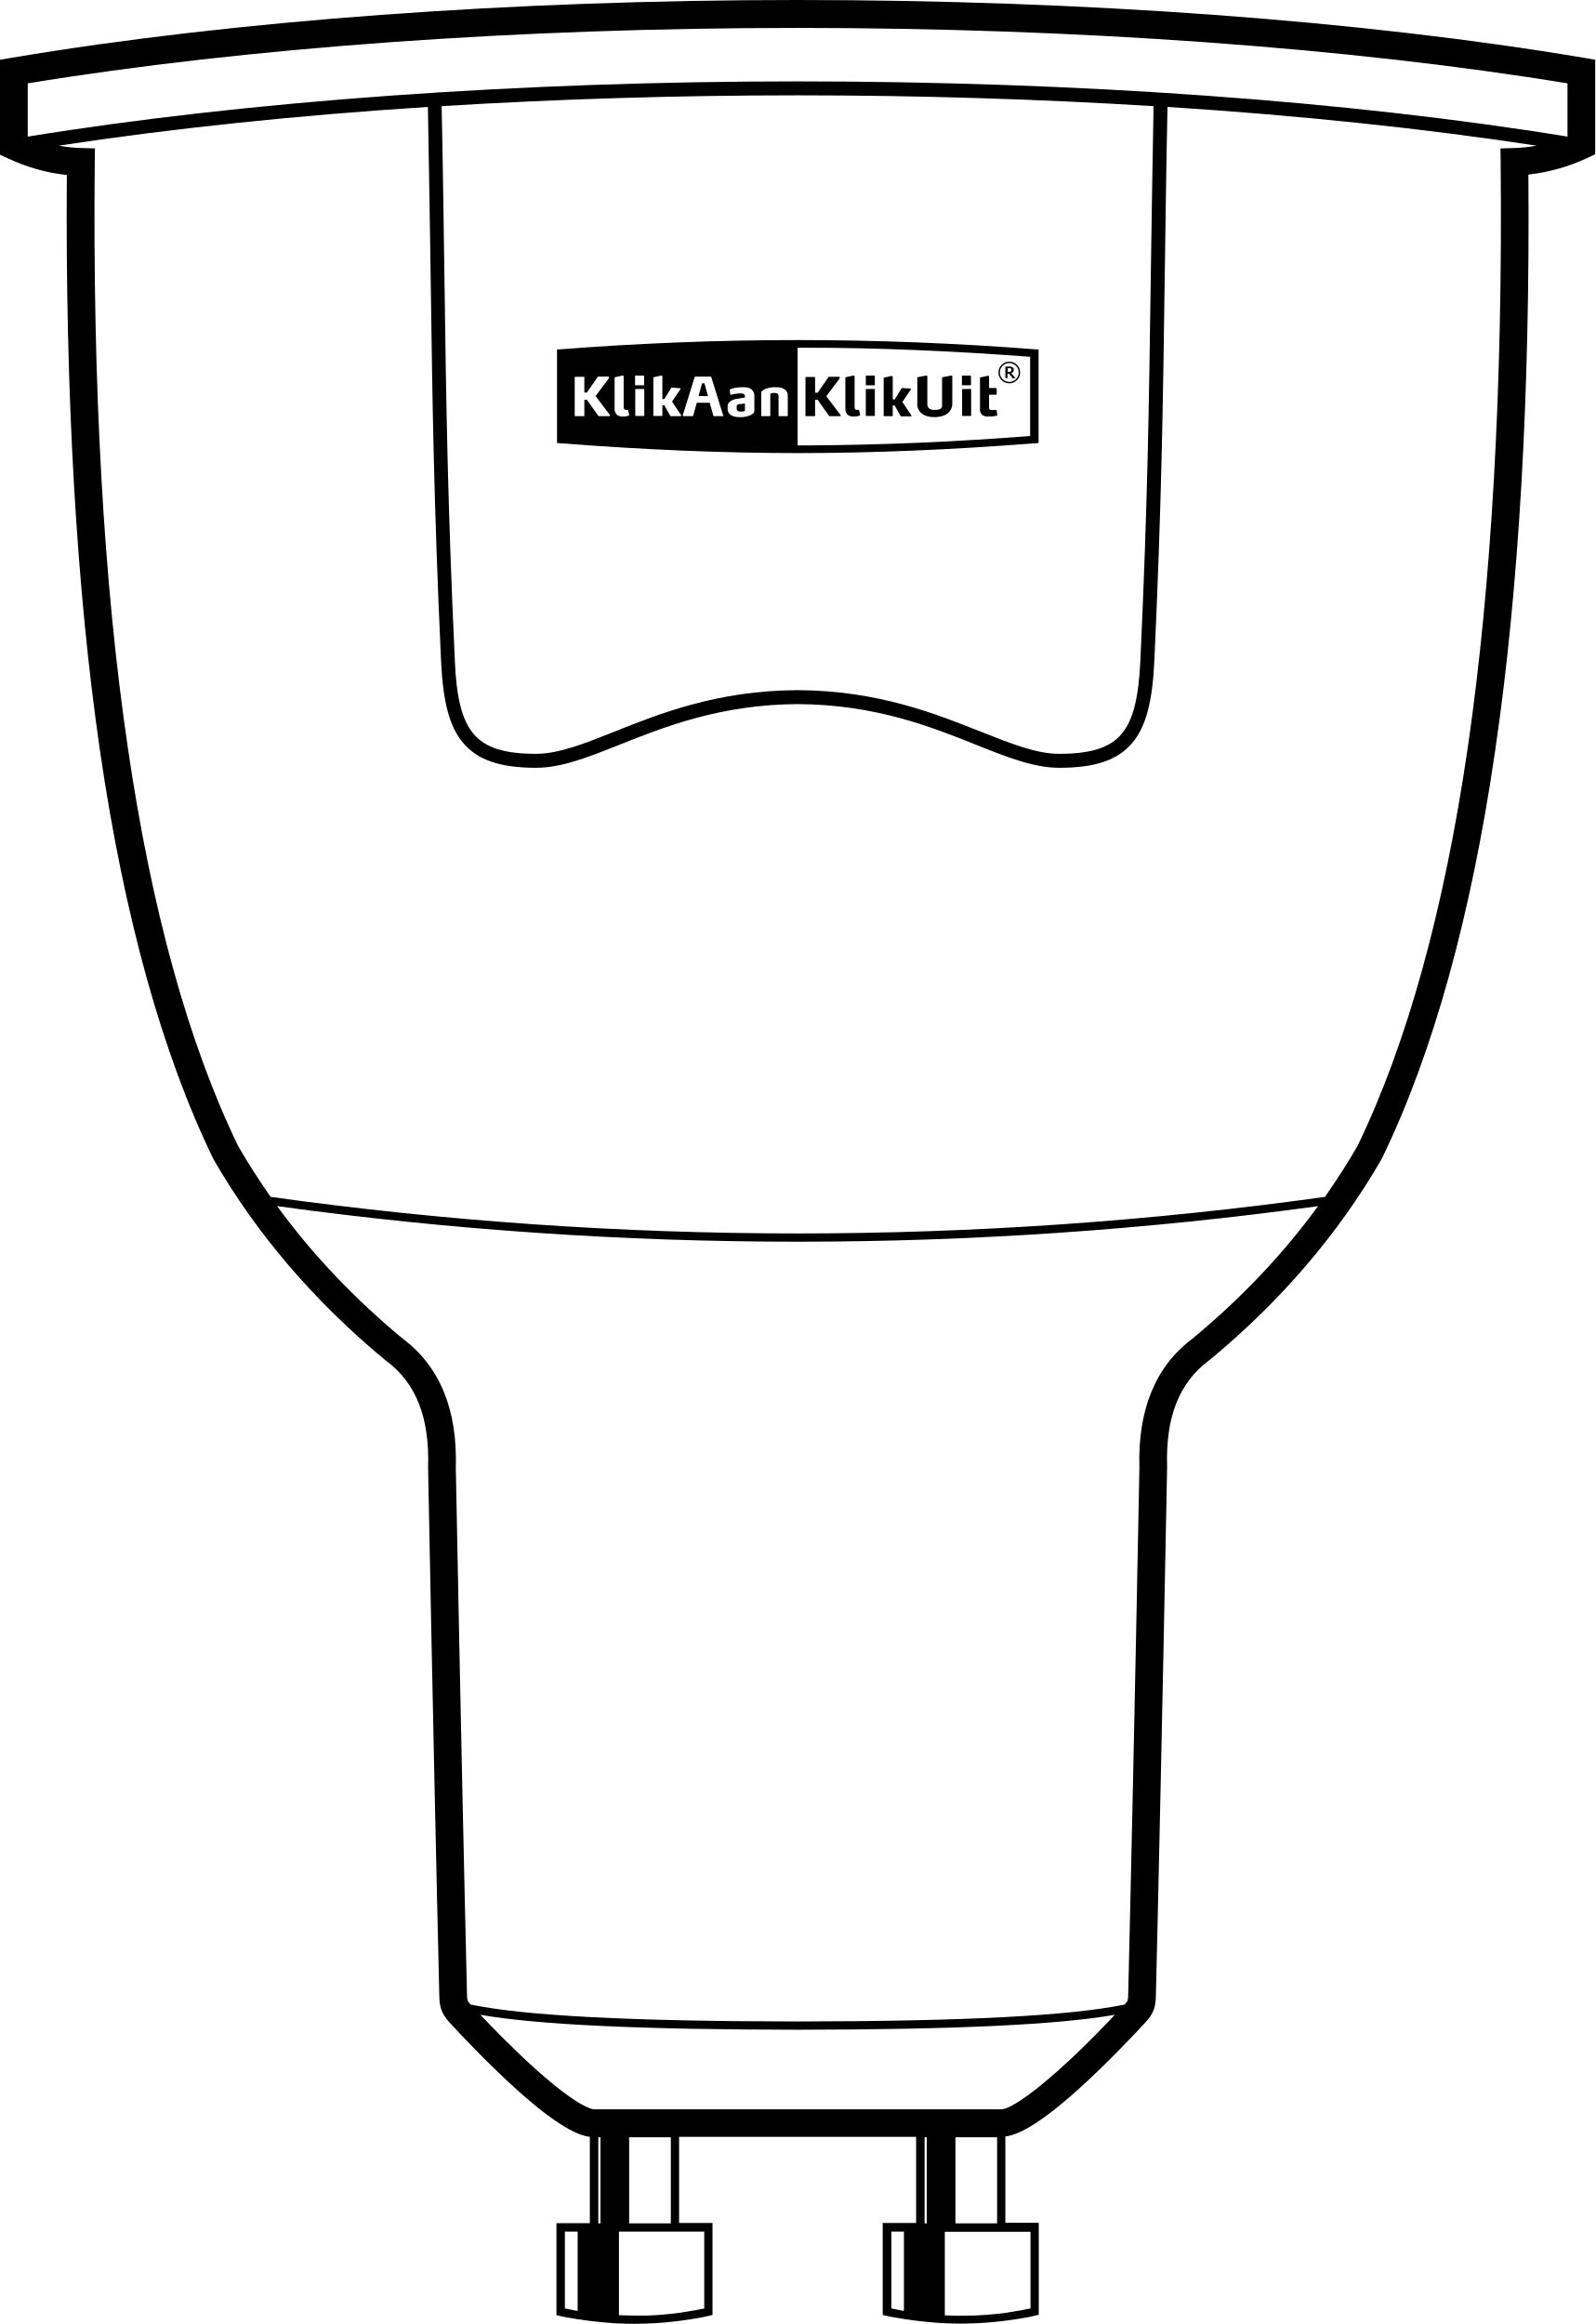
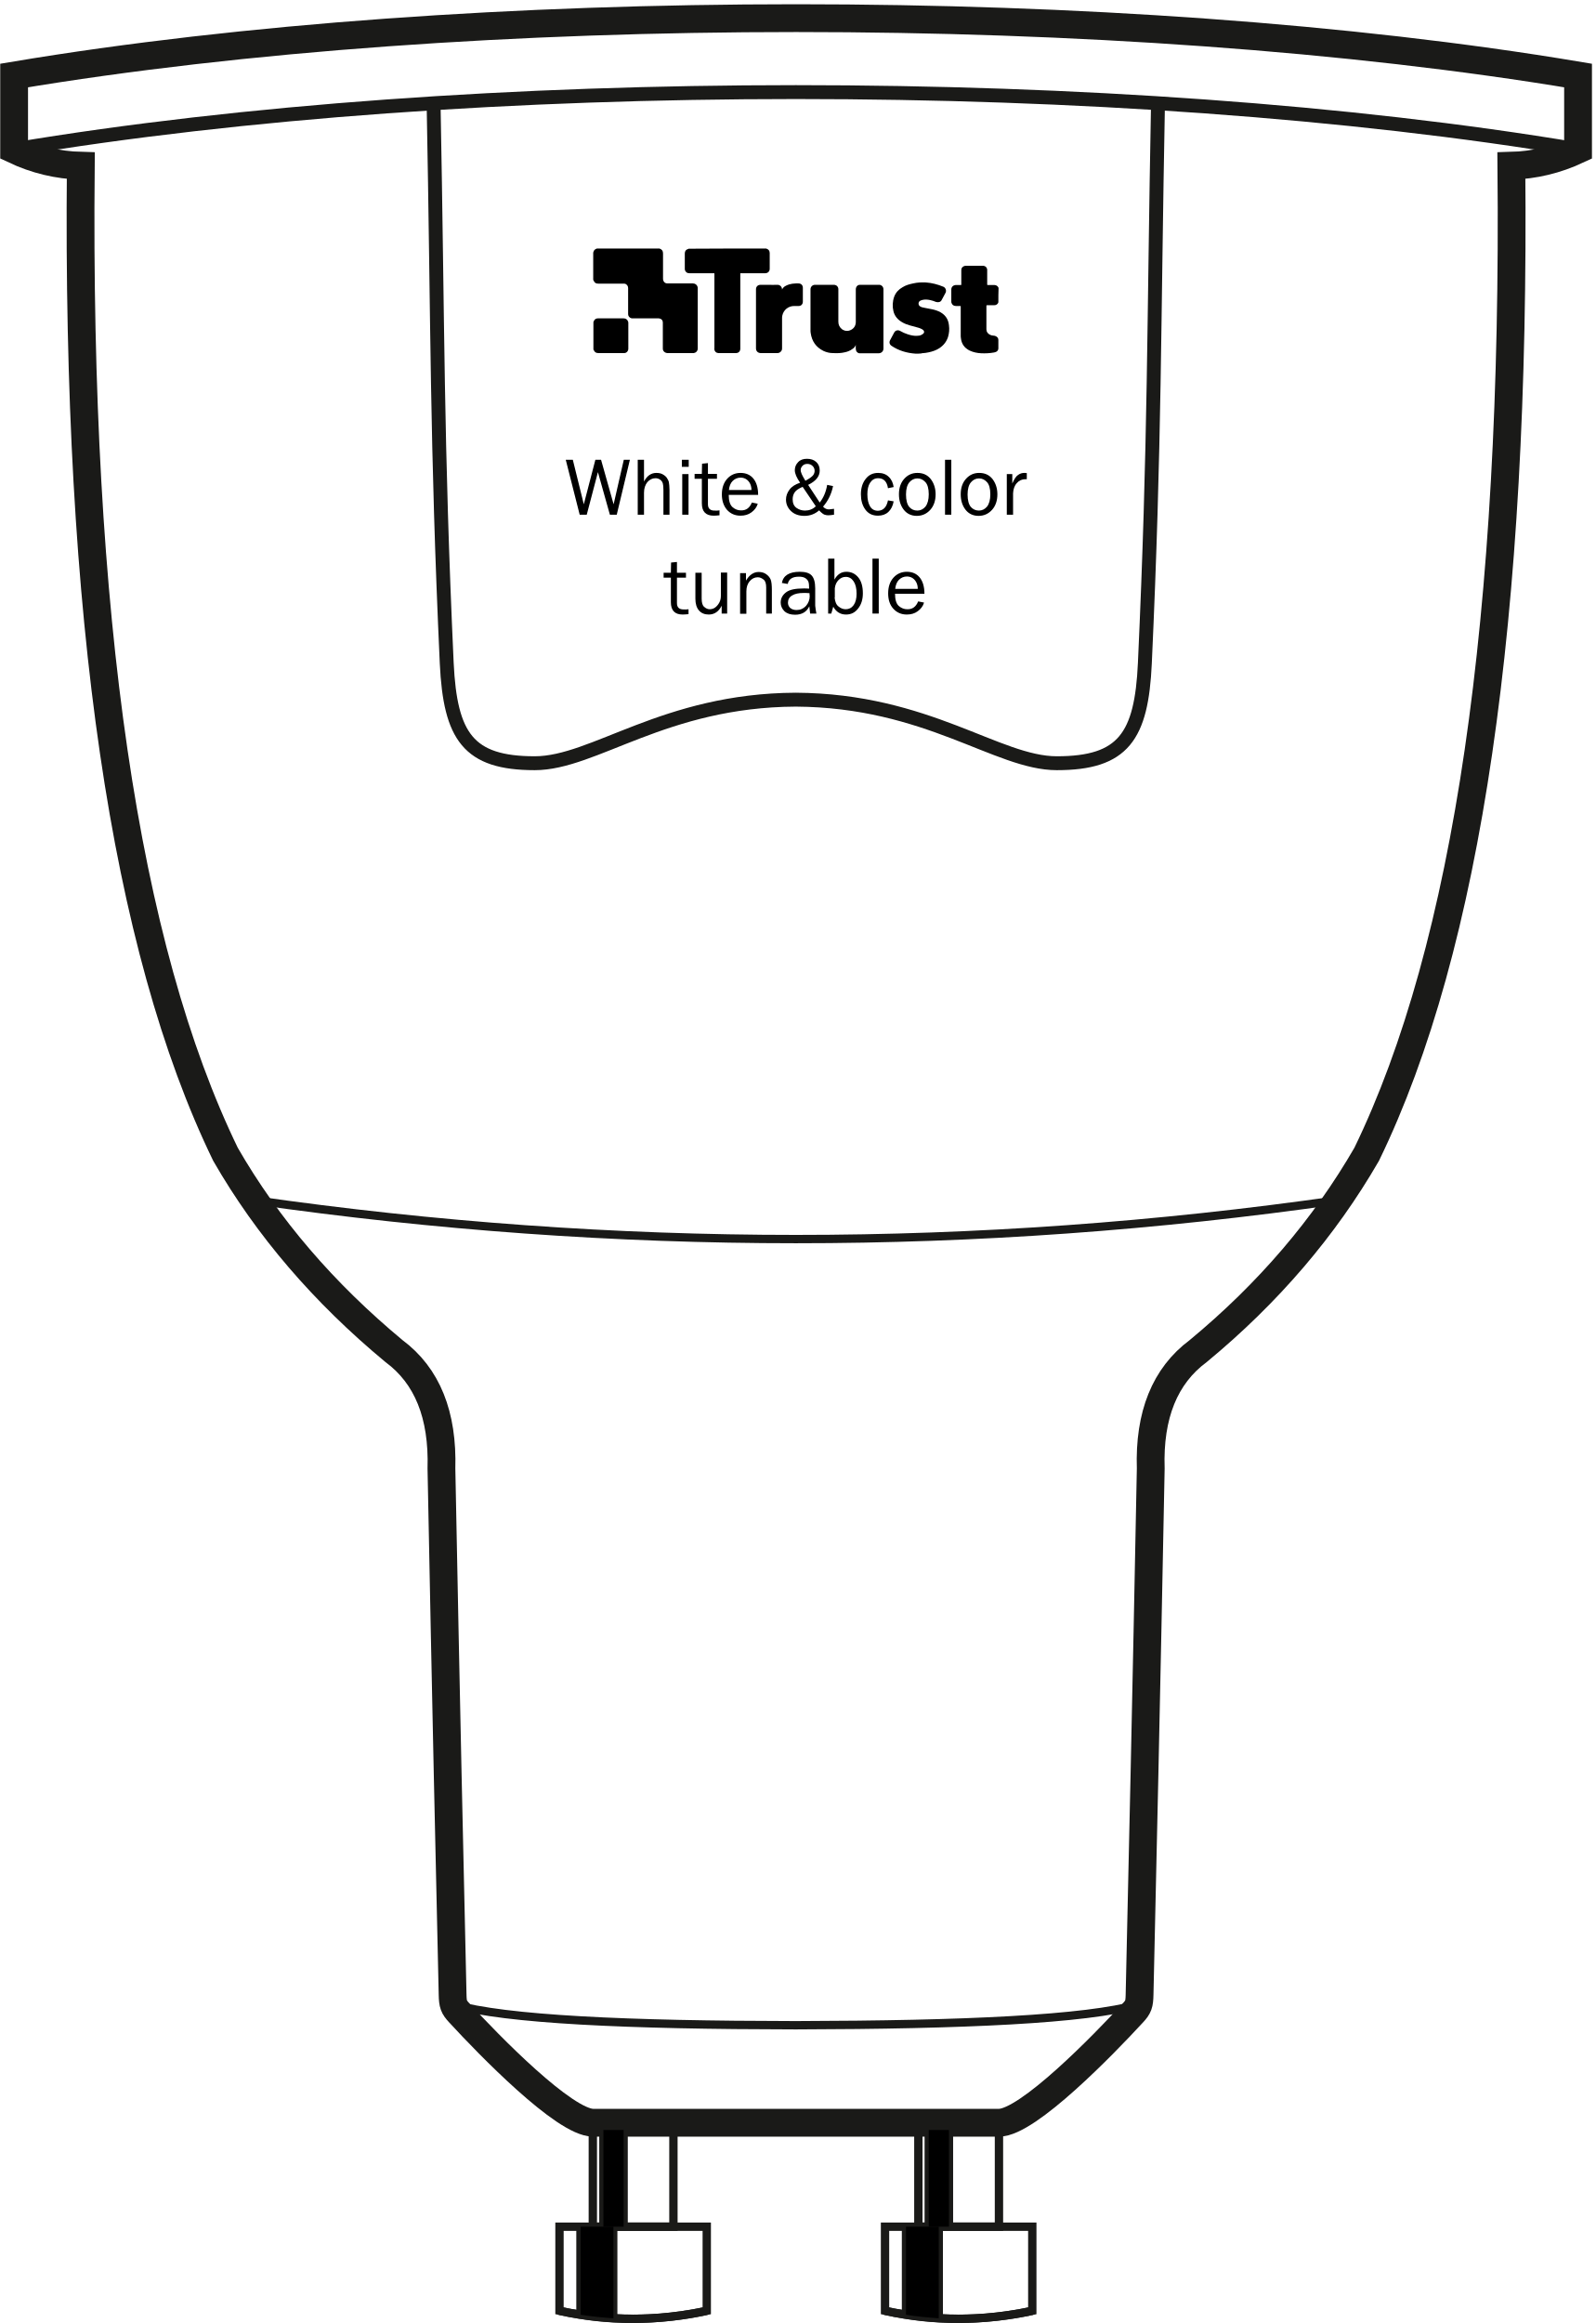
- <svg xmlns="http://www.w3.org/2000/svg" version="1.1" id="Layer_1" x="0px" y="0px" viewBox="0 0 811.7 1182.3" style="enable-background:new 0 0 811.7 1182.3;" xml:space="preserve">
+ <svg xmlns="http://www.w3.org/2000/svg" version="1.1" id="Layer_1" x="0px" y="0px" viewBox="0 0 813.7 1184.3" style="enable-background:new 0 0 813.7 1184.3;" xml:space="preserve">
+   <style type="text/css">
+ 	.st0{fill:none;stroke:#1A1A18;stroke-width:4.252;stroke-miterlimit:22.926;}
+ 	.st1{fill:none;stroke:#1A1A18;stroke-width:0.567;stroke-miterlimit:22.926;}
+ 	.st2{fill:none;stroke:#1A1A18;stroke-width:7.087;stroke-miterlimit:22.926;}
+ 	.st3{fill:none;stroke:#1A1A18;stroke-width:14.173;stroke-miterlimit:22.926;}
+ 	.st4{fill-rule:evenodd;clip-rule:evenodd;}
+ </style>
+   <path class="st0" d="M285.3,1135.2h75.1v42.9c-15.9,3.4-31.8,4.7-47.7,3.8v0c-5.6-0.3-11.1-0.9-16.7-1.8c-3.6-0.6-7.2-1.2-10.7-2v0  V1135.2z" />
+   <rect x="302.3" y="1085.9" class="st0" width="41.1" height="49.3" />
+   <path class="st1" d="M41.1,84.4c-2.2,230.2,22.4,398.2,73.8,504c21.4,37.2,50.1,70.6,85.9,100.3c17,12.6,25,32.6,24.2,59.9  c2.3,118.2,4.3,207.6,5.7,268.2c0.1,4.9,0.6,6.3,3.4,9.3c14.9,16.2,53.6,56,68.3,56" />
+   <path class="st2" d="M405.8,11.5C251.7,10.7,118.8,19.6,7.1,38.4 M7.1,38.4c0,25.2,0,37.8,0,37.8c11,5.2,22.4,7.9,34,8.2   M804.6,76.2c-232.7-39-564.8-39-797.5,0" />
+   <path class="st3" d="M343.4,1082.2h166c14.7,0,53.4-39.8,68.3-56c2.8-3,3.3-4.4,3.4-9.3c1.4-60.6,3.4-150,5.7-268.2  c-0.9-27.3,7.2-47.3,24.2-59.9c35.8-29.6,64.4-63.1,85.9-100.3c51.4-105.7,76-273.7,73.8-504c11.6-0.3,22.9-3,34-8.2  c0,0,0-12.6,0-37.8c-232.7-39-564.8-39-797.5,0c0,25.2,0,37.8,0,37.8c11,5.2,22.4,7.9,34,8.2c-2.2,230.3,22.4,398.2,73.8,504  c21.4,37.2,50.1,70.6,85.9,100.3c17,12.6,25,32.6,24.2,59.9c2.3,118.2,4.3,207.6,5.7,268.2c0.1,4.9,0.6,6.3,3.4,9.3  c14.9,16.2,53.6,56,68.3,56h166" />
+   <path class="st0" d="M580.5,1021.9c-26.8,7.6-88.6,10.4-174.7,10.6c-86-0.1-147.9-2.9-174.7-10.6" />
+   <path class="st0" d="M285.3,1178.1c25,5.4,50.1,5.4,75.1,0" />
+   <line class="st0" x1="307.7" y1="1085.9" x2="307.7" y2="1135.2" />
+   <line class="st0" x1="318" y1="1085.9" x2="318" y2="1135.2" />
+   <line class="st0" x1="296" y1="1135.2" x2="296" y2="1180.1" />
+   <line class="st0" x1="312.7" y1="1135.2" x2="312.7" y2="1181.9" />
+   <rect x="468.3" y="1085.9" class="st0" width="41.1" height="49.3" />
+   <path class="st2" d="M590.5,52.6c-2.2,114.1-1.5,171.9-6.7,285.5c-1.7,37.4-11,51-44.9,51c-30.3,0-65.9-32-133.1-32.4  c-67.1,0.3-102.8,32.4-133.1,32.4c-33.9,0-43.1-13.6-44.9-51c-5.2-113.6-4.5-171.4-6.7-285.5" />
+   <path class="st0" d="M129.7,611.9c184.1,26.4,368.2,26.4,552.3,0" />
+   <polygon class="st4" points="307.7,1085.9 307.7,1135.2 312.7,1135.2 318,1135.2 318,1085.9 " />
+   <path class="st4" d="M307.7,1135.2l-5.4,0l-6.2,0v44.9c5.6,0.9,11.1,1.4,16.7,1.8v-46.7L307.7,1135.2z" />
+   <path class="st0" d="M451.3,1135.2h75.1v42.9c-15.9,3.4-31.8,4.7-47.7,3.8v0c-5.6-0.3-11.1-0.9-16.7-1.8c-3.6-0.6-7.2-1.2-10.7-2v0  V1135.2z" />
+   <path class="st0" d="M451.3,1178.1c25,5.4,50.1,5.4,75.1,0" />
+   <line class="st0" x1="473.6" y1="1085.9" x2="473.6" y2="1135.2" />
+   <line class="st0" x1="483.9" y1="1085.9" x2="483.9" y2="1135.2" />
+   <line class="st0" x1="462" y1="1135.2" x2="462" y2="1180.1" />
+   <line class="st0" x1="478.7" y1="1135.2" x2="478.7" y2="1181.9" />
+   <polygon class="st4" points="473.6,1085.9 473.6,1135.2 478.7,1135.2 483.9,1135.2 483.9,1085.9 " />
+   <path class="st4" d="M473.6,1135.2l-5.4,0l-6.2,0v44.9c5.6,0.9,11.1,1.4,16.7,1.8v-46.7L473.6,1135.2z" />
  <g>
-     <path d="M805.8,29.4C692.9,10.4,550.8,0,405.8,0S118.8,10.4,5.9,29.4l-5.9,1v48.3l4.1,1.9C13.8,85.1,23.8,88,34,89   c-0.8,112.2,4.9,210.8,16.9,293.1c12.3,84.3,31.7,154.1,57.6,207.4l0.2,0.4c21.8,37.8,51.2,72.2,87.5,102.2l0.3,0.2   c15.2,11.3,22.1,28.9,21.3,54v0.2v0.2c2.4,124.4,4.4,214.5,5.7,268.2c0.1,6,0.9,9.2,5.2,14c5.4,5.9,19.7,21.1,34.7,34.6   c20.9,18.7,31,22.9,36.7,23.6v43.9h-17v46.8l1.7,0.4c1.7,0.4,3.4,0.7,5.1,1c0.6,0.1,1.3,0.2,1.9,0.3c1,0.2,2,0.4,3.1,0.5   c0.3,0,0.5,0.1,0.8,0.1c1,0.2,2,0.3,2.9,0.4c0.2,0,0.3,0.1,0.5,0.1c4.5,0.6,9,1,13.4,1.3c3.4,0.2,6.8,0.3,10.2,0.3   c11.1,0,22.3-1.1,33.4-3.1c1.6-0.3,3.2-0.6,4.7-1l1.7-0.4v-46.8h-17v-43.8h120.6v43.8h-17v46.8l1.7,0.4c1.7,0.4,3.4,0.7,5.1,1   c0.7,0.1,1.3,0.2,2,0.3c1,0.2,2,0.4,3,0.5c0.3,0,0.5,0.1,0.8,0.1c1,0.2,2,0.3,2.9,0.4c0.2,0,0.4,0.1,0.5,0.1   c4.5,0.6,8.9,1,13.4,1.3c3.4,0.2,6.8,0.3,10.2,0.3c11.1,0,22.3-1.1,33.4-3.1c1.6-0.3,3.2-0.6,4.7-1l1.7-0.4v-46.8h-17v-43.9   c5.7-0.7,15.8-4.9,36.7-23.6c15-13.5,29.3-28.7,34.7-34.6c4.3-4.7,5.1-8,5.2-14c1.3-53.7,3.3-143.8,5.7-268.2v-0.2v-0.2   c-0.8-25.1,6.1-42.7,21.3-54l0.3-0.2c36.3-30,65.7-64.4,87.5-102.2l0.2-0.4c25.9-53.3,45.3-123,57.6-207.4   c12.1-82.3,17.8-180.9,16.9-293.1c10.2-1.1,20.2-3.9,29.9-8.4l4.1-1.9V30.4L805.8,29.4z M293.9,1175.6c-0.1,0-0.1,0-0.2,0   c-0.9-0.1-1.8-0.3-2.7-0.5c-0.7-0.1-1.4-0.3-2.1-0.4c-0.5-0.1-1-0.2-1.5-0.3v-39.1h6.5V1175.6z M459.9,1175.6c-0.1,0-0.1,0-0.2,0   c-0.9-0.1-1.7-0.3-2.6-0.5c-0.7-0.1-1.4-0.3-2.1-0.4c-0.5-0.1-1-0.2-1.5-0.3v-39.1h6.4V1175.6z M305.5,1131.1h-1.1v-43.8h1.1   V1131.1z M345.6,1135.3h12.7v0v39.1c-0.4,0.1-0.7,0.2-1.1,0.2c-1.2,0.2-2.3,0.5-3.5,0.7c-0.6,0.1-1.3,0.2-1.9,0.3   c-1.2,0.2-2.4,0.4-3.6,0.6c-0.6,0.1-1.2,0.2-1.7,0.3c-1.6,0.2-3.3,0.4-4.9,0.6c-0.7,0.1-1.4,0.1-2.1,0.2c-1,0.1-2.1,0.2-3.1,0.3   c-0.9,0.1-1.9,0.1-2.8,0.2c-0.7,0-1.4,0.1-2.1,0.1c-1.1,0.1-2.2,0.1-3.2,0.1c-0.5,0-1,0-1.6,0c-1.2,0-2.5,0-3.7,0   c-0.1,0-0.2,0-0.3,0c-2.6,0-5.2-0.1-7.8-0.2v-42.5H345.6z M320.1,1131.1v-43.8h21.2v43.8H320.1z M471.5,1131.1h-1.1v-43.8h1.1   V1131.1z M524.3,1135.4v39c-0.4,0.1-0.7,0.1-1.1,0.2c-1.2,0.2-2.3,0.5-3.5,0.7c-0.6,0.1-1.3,0.2-1.9,0.3c-1.2,0.2-2.4,0.4-3.5,0.6   c-0.6,0.1-1.2,0.2-1.8,0.3c-1.6,0.2-3.1,0.4-4.7,0.6c-0.8,0.1-1.6,0.2-2.4,0.2c-1,0.1-2,0.2-3,0.3c-1,0.1-2,0.1-2.9,0.2   c-0.7,0-1.4,0.1-2.1,0.1c-1.1,0.1-2.2,0.1-3.3,0.1c-0.5,0-1,0-1.5,0c-1.3,0-2.5,0.1-3.8,0.1c-0.1,0-0.1,0-0.2,0   c-2.6,0-5.2-0.1-7.9-0.2v-42.5h30.7H524.3z M486.1,1131.1v-43.8h21.2v43.8H486.1z M509.4,1073.1h-166h-41.1   c-0.7,0-7.5-0.6-29.4-20.1c-11-9.9-21.7-20.8-28.5-28c29.3,5.1,81.5,7.5,161.4,7.6c80-0.1,132.1-2.5,161.4-7.6   C537.8,1056.3,515.7,1073.1,509.4,1073.1z M606.6,681.1c-18.7,14-27.8,36.1-26.9,65.6c-2.4,124.3-4.4,214.3-5.7,268   c-0.1,3.1-0.1,3.1-1.5,4.7c-0.1,0.1-0.2,0.3-0.4,0.4c-27.6,5.7-81,8.5-166.3,8.6c-85.3-0.1-138.7-2.9-166.3-8.6   c-0.1-0.1-0.3-0.3-0.4-0.4c-1.4-1.6-1.4-1.6-1.5-4.7c-1.3-53.7-3.3-143.7-5.7-268c0.9-29.5-8.1-51.5-26.9-65.6   c-24.8-20.5-46.2-43.1-64-67.5c87.9,12.1,176.3,18.1,264.8,18.1c88.4,0,176.9-6,264.8-18.1C652.8,638,631.4,660.6,606.6,681.1z    M770.4,75.3l-7,0.2l0.1,7c1.1,114.2-4.6,214.3-16.7,297.6c-12.1,82.8-31,151.1-56.2,203c-5.1,8.8-10.6,17.4-16.5,25.8   c-178,24.8-358.4,24.8-536.4,0c-5.9-8.4-11.4-17-16.5-25.8C96,531.2,77.1,462.9,65,380.1C52.7,296.8,47.1,196.7,48.2,82.5l0.1-7   l-7-0.2c-3.8-0.1-7.6-0.5-11.4-1.2c57-8.7,120.7-15.4,187.8-19.7c0.6,32.1,1,59.3,1.4,85.6c0.9,64.9,1.6,116.2,5.3,196.3   c1,21,4.3,33.4,11.2,41.6c7.4,8.8,18.9,12.7,37.2,12.7c12.9,0,26.5-5.4,42.3-11.7c22.9-9.1,51.4-20.5,90.7-20.7   c39.4,0.2,67.9,11.5,90.8,20.7c15.8,6.3,29.4,11.7,42.3,11.7c18.4,0,29.8-3.9,37.2-12.7c6.9-8.2,10.2-20.7,11.2-41.6   c3.7-80.1,4.4-131.4,5.3-196.3c0.4-26.3,0.7-53.5,1.4-85.6c67.2,4.3,130.8,11,187.8,19.7C778,74.8,774.2,75.2,770.4,75.3z    M224.7,54c58.5-3.6,119.5-5.5,181.1-5.5s122.7,1.9,181.1,5.5c-0.6,32.2-1,59.5-1.4,85.9c-0.9,64.8-1.6,116.1-5.3,196   c-0.9,19.3-3.7,30.5-9.5,37.4c-5.9,7.1-15.7,10.2-31.8,10.2c-11.6,0-24.6-5.2-39.7-11.2c-23.5-9.3-52.6-21-93.4-21.2   c-40.7,0.2-69.9,11.8-93.4,21.2c-15.1,6-28.1,11.2-39.7,11.2c-16.1,0-25.9-3.1-31.8-10.2c-5.8-6.9-8.7-18.1-9.5-37.4   c-3.7-80-4.4-131.2-5.3-196C225.7,113.5,225.4,86.2,224.7,54z M797.5,69.5C686.1,51.3,547.4,41.4,405.8,41.4   c-141.5,0-280.2,10-391.7,28.1V42.4c111.2-18.2,250-28.2,391.7-28.2s280.5,10,391.7,28.2V69.5z" />
-     <polygon points="358.4,195 357.2,195 355.4,201.5 360.2,201.5  " />
-     <path d="M376.8,209.4c0,0,1.5,0.1,2.2-0.4v-3.7l-2.6,0.3c0-0.2-1.6,0.1-1.6,1v1.5C374.8,208.1,374.8,209.4,376.8,209.4z" />
-     <path d="M405.9,230.5c37.9,0,78.5-1.7,120.7-5l1.8-0.1v-47.6l-1.8-0.1c-40-3.1-80.6-4.7-120.7-4.7c-40.2,0-80.8,1.6-120.7,4.7   l-1.8,0.1v47.6l1.8,0.1C327.4,228.8,368,230.5,405.9,230.5z M405.8,176.9h4.7c34.8,0,72,1.5,113.6,4.6v40.3   c-36.6,2.9-74.8,4.6-113.6,4.8h-4.7V176.9z M387.3,209.6v-9.7c0-0.6,0.2-0.8,0.2-0.8c2.1-2.1,6.2-2.1,6.2-2.1h1.1   c6.3,0,6,4.1,6,4.1v8.7v1.6c0,0.2-0.1,0.3-0.3,0.3h-4.2c-0.1,0-0.2-0.1-0.2-0.2v-10.3c0,0,0-1.3-2-1.3c0,0-1.5-0.1-2.2,0.4v10.5   v0.7c0,0.1-0.1,0.2-0.2,0.2h-4.2c-0.1,0-0.2-0.1-0.2-0.2V209.6z M370.2,208.1v-1.5c0-2.8,4-3.6,4-3.6l4.8-0.8v-0.7   c0-1.2-1.4-1.3-1.4-1.3c-2.6-0.3-5.5,0.6-5.5,0.6c-0.7,0.1-0.6-0.4-0.6-0.4l-0.2-1.9c-0.1-0.4,0.3-0.5,0.3-0.5c2.8-1.2,7.1-1,7.1-1   c5.2,0,5.1,4.2,5.1,4.2v8.1h-0.1c0,0.6-0.2,0.8-0.2,0.8c-2.1,2.1-6.2,2.1-6.2,2.1h-1.1C369.9,212.2,370.2,208.1,370.2,208.1z    M347.4,211.2l6-19.3c0.3-0.3,0.3-0.3,0.5-0.3h7.5c0.3,0,0.3,0,0.5,0.3l6,19.3c0.4,0.5-0.1,0.5-0.1,0.5h-4.7c0,0-0.2,0-0.2-0.3   l-1.8-6.5h-6.6l-1.8,6.5c0,0.2-0.3,0.3-0.3,0.3h-4.7C347.7,211.7,347.2,211.7,347.4,211.2z M332.4,207.7v-15.6   c0-0.1,0.1-0.2,0.2-0.2l3.6-0.8h0.3c0.5,0,0.5,0.3,0.5,0.5v11v0.4h1l3.4-5.5c0,0,0.1-0.3,0.3-0.3l4.4,0.3c0.2,0,0.2,0.3,0.2,0.3   l-4.4,6.5l4.7,7c-0.1,0.4-0.3,0.4-0.3,0.4h-5.2l-3.1-5.5h-1v5.2c0,0.1-0.1,0.2-0.2,0.2h-4.2c0,0-0.2-0.1-0.2-0.2V207.7z    M327.8,198.1v13.3c0,0.1-0.1,0.2-0.2,0.2h-4.2c-0.1,0-0.2-0.1-0.2-0.2v-13.3c0-0.1,0.1-0.2,0.2-0.2h4.2   C327.7,197.9,327.8,198,327.8,198.1z M323.1,191.3c0-0.1,0.1-0.2,0.2-0.2h4.2c0.1,0,0.2,0.1,0.2,0.2v4.5c0,0.1-0.1,0.2-0.2,0.2   h-4.2c-0.1,0-0.2-0.1-0.2-0.2V191.3z M312.7,208.1v-16c0-0.1,0.1-0.2,0.2-0.2l3.6-0.8h0.3c0.5,0,0.5,0.3,0.5,0.5v15.6   c0,0,0.1,1.3,1,1.3h0.8c0.3,0,0.5,0,0.5,0.3l0.5,2.3c0.1,0.1,0.1,0.3-0.1,0.3c-1.4,0.6-3.3,0.5-3.3,0.5   C312.5,211.9,312.7,208.1,312.7,208.1z M292.4,191.9c0-0.1,0.1-0.2,0.2-0.2h4.5c0.1,0,0.2,0.1,0.2,0.2v7.8h1.3l5.6-8.1h5.6v0.8   l-6.8,9.1l7.3,9.6v0.6h0h-5.8l-5.9-8.3h-1.3v8.1c0,0.1-0.1,0.2-0.2,0.2h-4.5c-0.1,0-0.2-0.1-0.2-0.2V191.9z" />
-     <path d="M454,211.7c0.1,0,0.2-0.1,0.2-0.2v-5.2h1l3.1,5.5h5.2c0,0,0.3,0,0.3-0.3l-4.7-7l4.4-6.5c0,0,0.1-0.2-0.2-0.3l-4.4-0.3   c-0.3,0-0.3,0.3-0.3,0.3l-3.4,5.5h-1v-11.4c0-0.2,0-0.5-0.5-0.5h-0.3l-3.6,0.8c-0.1,0-0.2,0.1-0.2,0.2v15.6v3.7l0.2,0.1H454z" />
-     <path d="M414.7,211.5v-8.1h1.3l5.9,8.3h5.8v-0.5l-7.3-9.6l6.8-9.1v-0.8h-5.6l-5.6,8.1h-1.3V192c0-0.1-0.1-0.2-0.2-0.2H410   c-0.1,0-0.2,0.1-0.2,0.2v19.6c0,0,0.1,0.1,0.2,0.1h4.5C414.6,211.7,414.7,211.6,414.7,211.5z" />
-     <path d="M440.7,196h4.2c0.1,0,0.2-0.1,0.2-0.2v-4.5c0-0.1-0.1-0.2-0.2-0.2h-4.2c-0.1,0-0.2,0.1-0.2,0.2v4.5   C440.5,195.9,440.6,196,440.7,196z" />
-     <path d="M440.7,211.6h4.2c0.1,0,0.2-0.1,0.2-0.2v-13.3c0.1-0.1,0-0.2-0.2-0.2h-4.2c-0.1,0-0.2,0.1-0.2,0.2v13.3   C440.5,211.5,440.6,211.6,440.7,211.6z" />
-     <path d="M434.1,211.9c0,0,1.9,0.1,3.3-0.5c0.2,0,0.2-0.3,0.2-0.3l-0.5-2.3c0-0.3-0.2-0.3-0.5-0.3h-0.8c-1,0-1-1.3-1-1.3v-15.6   c0-0.3,0-0.5-0.5-0.5H434l-3.7,0.8c-0.1,0-0.2,0.1-0.2,0.2v16C430.1,208.1,429.9,211.9,434.1,211.9z" />
-     <path d="M513.5,195c1.5,0,2.8-0.5,3.9-1.6c1.1-1.1,1.6-2.4,1.6-3.9s-0.5-2.8-1.6-3.9c-1.1-1.1-2.4-1.6-3.9-1.6s-2.8,0.5-3.9,1.6   c-1.1,1.1-1.6,2.4-1.6,3.9s0.5,2.8,1.6,3.9C510.7,194.5,512,195,513.5,195z M510.1,186.1c0.9-0.9,2.1-1.4,3.4-1.4s2.4,0.5,3.4,1.4   c0.9,0.9,1.4,2.1,1.4,3.4s-0.5,2.5-1.4,3.4c-0.9,0.9-2.1,1.4-3.4,1.4c-1.3,0-2.4-0.5-3.4-1.4c-0.9-0.9-1.4-2.1-1.4-3.4   S509.2,187.1,510.1,186.1z" />
-     <path d="M512.6,190.1h0.8l1.8,2.3h1.5l-2.2-2.5c0.4-0.2,0.7-0.4,0.9-0.7s0.4-0.6,0.4-1.1c0-0.3-0.1-0.6-0.2-0.8   c-0.1-0.2-0.3-0.4-0.6-0.5c-0.2-0.1-0.5-0.2-0.7-0.3c-0.2,0-0.6,0-1,0h-1.8v5.9h1.1V190.1z M513.3,187.3c0.2,0,0.4,0,0.5,0   s0.2,0.1,0.4,0.1c0.1,0.1,0.2,0.2,0.3,0.3c0.1,0.1,0.1,0.2,0.1,0.4c0,0.2,0,0.4-0.1,0.5c0,0.1-0.1,0.2-0.2,0.3   c-0.1,0.1-0.2,0.2-0.4,0.2s-0.4,0.1-0.6,0.1h-0.6v-1.9H513.3z" />
-     <path d="M489.6,196h4.2c0.1,0,0.2-0.1,0.2-0.2v-4.5c0-0.1-0.1-0.2-0.2-0.2h-4.2c-0.1,0-0.2,0.1-0.2,0.2v4.5   C489.4,195.9,489.5,196,489.6,196z" />
-     <path d="M489.7,197.9c-0.1,0-0.2,0.1-0.2,0.2v13.3c0,0.1,0.1,0.2,0.2,0.2h4.2c0.1,0,0.2-0.1,0.2-0.2v-13.3c0-0.1-0.1-0.2-0.2-0.2   H489.7z" />
-     <path d="M502.5,211.9c0,0,3.2,0.1,4.7-0.5c0.2,0,0.2-0.2,0.2-0.2l-0.3-2.3c0-0.3-0.2-0.3-0.5-0.3h-2.4c-1,0-1-1.3-1-1.3v-6.5h3.4   c0.3,0,0.5,0,0.5-0.3v-2.6c0-0.3-0.3-0.5-0.5-0.5h-3.4v-5.7c0-0.3,0-0.5-0.5-0.5h-0.3l-3.6,0.8c-0.1,0-0.2,0.1-0.2,0.2v16   C498.5,208.1,498.3,211.9,502.5,211.9z" />
-     <path d="M475.4,212.2c9.2,0,9.1-6.5,9.1-6.5v-14.1c0-0.3,0-0.5-0.5-0.5h-0.3l-4.2,0.8c-0.1,0-0.2,0.1-0.2,0.2v14.4c0,0,0.2,2-3.1,2   h-1.4c0,0-3,0.1-3-2.9v-14c0-0.3,0-0.5-0.5-0.5H471l-4.1,0.8c-0.1,0-0.2,0.1-0.2,0.2v13C466.5,205.1,466.1,212.2,475.4,212.2z" />
+     <path d="M336.3,126.7C336.3,126.7,336.3,126.8,336.3,126.7c1.3,0.5,1.8,1.2,1.8,2.5c0,4.2,0,8.5,0,12.7c0,0.3,0,0.6,0.1,1   c0.3,1,1.1,1.6,2.1,1.6c2.4,0,4.8,0,7.1,0c2,0,4,0,6,0c1.1,0,2,0.7,2.3,1.7c0.1,0.3,0.1,0.6,0.1,0.9c0,6.9,0,13.9,0,20.8   c0,3.2,0,6.4,0,9.6c0,0.3,0,0.6-0.1,0.9c-0.3,0.9-1,1.5-2,1.6c-0.1,0-0.2,0-0.3,0c-4.3,0-8.7,0-13,0c-0.4,0-0.8-0.1-1.2-0.3   c-0.7-0.4-1.2-1-1.2-1.9c0-2.9,0-5.8,0-8.6c0-1.6,0-3.2,0-4.8c0-1-0.6-1.8-1.6-2c-0.3-0.1-0.6-0.1-0.9-0.1c-4.3,0-8.6,0-12.8,0   c-0.3,0-0.6,0-0.9-0.1c-0.9-0.3-1.5-1.1-1.5-2c0-0.2,0-0.4,0-0.5c0-4.3,0-8.5,0-12.8c0-0.9-0.4-1.6-1.2-2.1   c-0.4-0.2-0.8-0.2-1.2-0.2c-2.1,0-4.2,0-6.3,0c-2.2,0-4.3,0-6.5,0c-1.3,0-1.9-0.4-2.4-1.6c0-0.1-0.1-0.2-0.2-0.2   c0-4.7,0-9.4,0-14.1c0.1-0.2,0.2-0.3,0.2-0.5c0.2-0.6,0.6-1,1.2-1.3c0.2-0.1,0.3-0.1,0.5-0.2C315.1,126.7,325.7,126.7,336.3,126.7z   " />
+     <path d="M390.7,126.7C390.7,126.8,390.7,126.8,390.7,126.7c1.2,0.4,1.8,1.1,1.8,2.3c0,2.7,0,5.3,0,8c0,1.4-1,2.3-2.3,2.3   c-4.1,0-8.1,0-12.2,0c-0.6,0-0.5-0.1-0.5,0.5c0,12.4,0,24.9,0,37.3c0,0.2,0,0.5,0,0.7c0,1.3-0.9,2.2-2.2,2.2c-1.7,0-3.4,0-5.1,0   c-1.3,0-2.5,0-3.8,0c-1.1,0-1.9-0.7-2.1-1.7c-0.1-0.3,0-0.6,0-0.9c0-8.9,0-17.9,0-26.8c0-3.6,0-7.2,0-10.8c0-0.6,0.1-0.5-0.5-0.5   c-4.1,0-8.1,0-12.2,0c-0.6,0-1.1-0.1-1.6-0.5c-0.5-0.5-0.8-1-0.8-1.7c0-1.3,0-2.6,0-3.9c0-1.3,0-2.7,0-4c0-1.2,0.6-2,1.8-2.3   c0,0,0,0,0.1-0.1C364.2,126.7,377.4,126.7,390.7,126.7z" />
+     <path d="M466.9,180.3c-4.4-0.3-8.6-1.5-12.3-4c-1-0.7-1.3-1.8-0.7-2.9c0.7-1.3,1.4-2.6,2.1-3.9c0.6-1.1,1.9-1.4,3-0.8   c1.2,0.7,2.5,1.3,3.8,1.7c1.5,0.5,3.1,0.9,4.8,0.8c0.8,0,1.6-0.1,2.3-0.5c0.4-0.2,0.7-0.4,1-0.7c0.4-0.4,0.4-0.8,0.2-1.3   c-0.2-0.4-0.6-0.7-1-0.9c-0.5-0.3-1.1-0.5-1.7-0.7c-1.5-0.4-2.9-0.8-4.4-1.2c-1.4-0.4-2.8-0.9-4.1-1.7c-2.2-1.3-3.7-3.1-4.3-5.5   c-0.6-2.5-0.5-5,0.4-7.5c0.8-2.1,2.3-3.7,4.3-4.8c1.6-1,3.4-1.5,5.3-1.9c2.1-0.5,4.3-0.6,6.5-0.5c3.1,0.2,6.1,1,9,2.2   c1.1,0.5,1.6,1.9,1.1,3c-0.7,1.3-1.4,2.6-2.1,3.9c-0.5,0.9-1.7,1.2-2.9,0.8c-0.9-0.4-1.9-0.7-2.8-0.9c-1.3-0.3-2.7-0.4-4-0.1   c-0.5,0.1-0.9,0.3-1.3,0.5c-1,0.7-0.9,2.2,0.1,2.8c0.6,0.4,1.4,0.6,2.1,0.7c1.4,0.3,2.7,0.5,4.1,0.8c1.5,0.3,2.9,0.8,4.2,1.5   c2.6,1.5,4,3.7,4.3,6.6c0.3,2.1,0.1,4.1-0.5,6.1c-1,2.9-2.9,4.9-5.6,6.3c-1.8,0.9-3.8,1.4-5.8,1.7c-0.7,0.1-1.3,0.1-2,0.2   c-0.1,0-0.1,0-0.2,0.1C468.8,180.3,467.9,180.3,466.9,180.3z" />
+     <path d="M509.1,154.2c-0.2,0.1-0.1,0.3-0.2,0.4c-0.5,0.7-1.1,1-1.9,1c-1.1,0-2.1,0-3.2,0c-0.1,0-0.3,0-0.4,0c-0.4,0-0.4,0-0.4,0.4   c0,4,0,7.9,0,11.9c0,1.3,0.7,2.2,1.9,2.8c0.5,0.2,1,0.4,1.6,0.4c0.4,0,0.9,0.1,1.3,0.3c0.8,0.4,1.3,1,1.3,1.9c0,1.4,0,2.9,0,4.3   c0,0.8-0.4,1.3-1,1.7c-0.4,0.2-0.8,0.3-1.2,0.4c-2.2,0.4-4.4,0.5-6.6,0.4c-2-0.1-4-0.5-5.9-1.4c-2.6-1.3-4.1-3.4-4.4-6.3   c-0.1-0.5-0.1-1-0.1-1.5c0-4.8,0-9.6,0-14.4c0-0.6,0.1-0.5-0.5-0.5c-0.7,0-1.4,0-2,0c-1.1,0-1.9-0.6-2.2-1.6   c-0.1-0.2-0.1-0.4-0.1-0.6c0-2.1,0-4.1,0-6.2c0-1.3,0.9-2.2,2.3-2.3c0.7,0,1.4,0,2.2,0c0.7,0,0.6,0.1,0.6-0.6c0-2.3,0-4.6,0-6.9   c0-0.7,0.2-1.3,0.7-1.7c0.5-0.4,1-0.6,1.6-0.6c2.4,0,4.8,0,7.2,0c0.5,0,1,0,1.5,0c1.2,0,2.1,0.8,2.2,2c0,0.2,0,0.4,0,0.5   c0,2.2,0,4.4,0,6.7c0,0.1,0,0.3,0,0.4c0,0.1,0.1,0.2,0.2,0.2c0.1,0,0.2,0,0.3,0c1,0,2,0,3,0c0.7,0,1.4,0.2,1.9,0.8   c0.2,0.2,0.3,0.5,0.4,0.7C509.1,149.2,509.1,151.7,509.1,154.2z" />
+     <path d="M302.6,164.1c0.2-0.1,0.2-0.2,0.2-0.4c0.4-0.9,1.1-1.4,2.1-1.4c4.4,0,8.7,0,13.1,0c1.2,0,2,0.7,2.3,1.7   c0.1,0.2,0.1,0.4,0.1,0.7c0,4.4,0,8.7,0,13.1c0,1.2-1,2.3-2.2,2.2c-1.4,0-2.8,0-4.2,0c-3,0-5.9,0-8.9,0c-1.2,0-1.9-0.5-2.3-1.5   c0-0.1-0.1-0.2-0.2-0.2C302.6,173.5,302.6,168.8,302.6,164.1z" />
+     <path d="M436.4,175.8c-0.3,0.9-0.9,1.6-1.7,2.1c-1.2,0.9-2.5,1.4-3.9,1.7c-2,0.5-4.1,0.5-6.2,0.4c-1.6,0-3.2-0.4-4.7-1.1   c-3.8-1.9-5.9-4.9-6.5-9.1c-0.1-0.5-0.1-1-0.1-1.5c0-6.9,0-13.9,0-20.8c0-1.3,1-2.3,2.3-2.3c1.7,0,3.4,0,5.2,0c1.4,0,2.8,0,4.2,0   c0.3,0,0.6,0,0.9,0.1c0.9,0.2,1.5,1,1.6,1.9c0,0.2,0,0.4,0,0.6c0,5.4,0,10.8,0,16.2c0,1.6,0.6,2.8,1.8,3.8c1.4,1,3,1.2,4.6,0.4   c1.6-0.8,2.4-2.1,2.5-3.9c0-0.3,0-0.6,0-0.9c0-5.2,0-10.5,0-15.7c0-0.3,0-0.6,0.1-0.9c0.2-0.9,1-1.6,1.9-1.6c0.1,0,0.3,0,0.4,0   c3.1,0,6.2,0,9.3,0c0.4,0,0.8,0,1.1,0.2c0.8,0.4,1.2,1,1.3,1.9c0,0.2,0,0.4,0,0.5c0,7.3,0,14.6,0,22c0,2.6,0,5.2,0,7.9   c0,1.4-1.1,2.4-2.4,2.4c-3.1,0-6.1,0-9.2,0c-0.3,0-0.5,0-0.8,0c-1-0.2-1.7-1.1-1.7-2.2C436.3,177.1,436.4,176.5,436.4,175.8z" />
+     <path d="M398.8,147.6c0.7-1.5,2.1-2.1,3.6-2.6c1.1-0.3,2.2-0.5,3.4-0.5c0.5,0,1,0,1.4,0c1.3,0,2.2,0.9,2.2,2.2c0,0,0,0.1,0,0.1   c0,2.3,0,4.5,0,6.8c0,0.4,0,0.8-0.2,1.2c-0.4,0.8-1,1.2-1.9,1.2c-0.8,0-1.5,0-2.3,0c-3,0-5.5,2-6.1,5c-0.1,0.5-0.1,1-0.1,1.4   c0,5,0,10.1,0,15.1c0,0.6-0.1,1.2-0.6,1.7c-0.5,0.5-1,0.8-1.7,0.8c-1.5,0-2.9,0-4.4,0c-1.4,0-2.8,0-4.2,0c-1.2,0-2.4-0.8-2.4-2.4   c0-3.8,0-7.5,0-11.3c0-6.2,0-12.4,0-18.6c0-0.3,0-0.6,0.1-1c0.3-0.9,1.1-1.5,2.1-1.5c1.4,0,2.7,0,4.1,0c1.5,0,3,0.1,4.5,0   C397.7,145.1,398.8,146.2,398.8,147.6z" />
+   </g>
+   <g>
+     <path d="M321.2,234.4l-6.7,28H311l-6.1-21.7l-5.7,21.7h-3.6l-7.1-28h3.6l5.6,22.7l5.9-22.7h2.9l6.4,22.7l5.2-22.7H321.2z" />
+     <path d="M341.5,262.4h-3.2v-12.6c0-1.5-0.1-2.6-0.3-3.3c-0.2-0.7-0.6-1.4-1.3-1.9c-0.7-0.5-1.5-0.8-2.4-0.8c-1.7,0-3,0.7-4.2,2   c-1.1,1.4-1.7,3.2-1.7,5.4v11.2h-3.2v-28h3.2v11.1c1.5-2.9,3.6-4.4,6.3-4.4c1.2,0,2.3,0.2,3.2,0.7c0.9,0.5,1.7,1.1,2.2,1.9   c0.5,0.8,0.9,1.5,1,2.3s0.3,2,0.3,3.8V262.4z" />
+     <path d="M351.2,234.4v3.6h-3.5v-3.6H351.2z M351.1,241.7v20.7h-3.2v-20.7H351.1z" />
+     <path d="M366.9,260.2v2.5c-1.1,0.1-2.1,0.2-3,0.2c-4,0-6-2.1-6-6.3v-12.5h-3.7v-2.5h3.7l0.1-5.2l3-0.3v5.5h4.6v2.5h-4.6v13   c0,2.1,1.1,3.2,3.3,3.2C365.2,260.4,366,260.3,366.9,260.2z" />
+     <path d="M383.4,256.2l3,0.6c-0.5,1.8-1.6,3.2-3.2,4.4c-1.6,1.2-3.5,1.7-5.6,1.7c-2.8,0-5.1-1-6.9-3c-1.7-2-2.6-4.6-2.6-7.8   c0-3.3,0.9-6,2.7-8c1.8-2,4.1-3,6.8-3c2.7,0,4.9,0.9,6.5,2.8c1.6,1.9,2.5,4.7,2.5,8.4h-15c0,3.1,0.7,5.2,2,6.3s2.7,1.6,4.2,1.6   C380.5,260.3,382.3,258.9,383.4,256.2z M383.2,249.9c0-1.2-0.2-2.2-0.6-3.1s-1-1.7-1.8-2.3c-0.8-0.6-1.9-1-3.1-1   c-1.6,0-3,0.6-4.1,1.7s-1.7,2.7-1.9,4.6H383.2z" />
+     <path d="M425.3,259.4v3c-1.2,0.2-2.3,0.3-3,0.3c-0.6,0-1.2-0.1-1.8-0.3s-1.6-0.9-2.8-2.2c-2.2,1.9-4.7,2.8-7.5,2.8   c-2.8,0-5.1-0.8-6.8-2.4c-1.7-1.6-2.6-3.6-2.6-5.9c0-1.8,0.6-3.5,1.8-5.1c1.2-1.6,3-2.7,5.4-3.5c-1.8-2.6-2.7-4.7-2.7-6.4   c0-1.6,0.6-3,1.7-4.1c1.1-1.2,2.6-1.7,4.5-1.7c1.9,0,3.5,0.5,4.7,1.6c1.2,1.1,1.8,2.5,1.8,4.4c0,3-2,5.4-5.9,7.3l5.9,9   c1.9-2.4,3.2-5.4,3.8-9l3,0.6c-0.8,4-2.5,7.5-5.1,10.5c0.9,1,1.9,1.4,3,1.4C423.2,259.6,424.1,259.6,425.3,259.4z M409.3,248.2   c-1.9,0.8-3.3,1.7-4,2.7s-1.1,2.2-1.1,3.6c0,2,0.6,3.4,1.9,4.4c1.3,0.9,2.7,1.4,4.4,1.4c2.1,0,4-0.7,5.5-2.2L409.3,248.2z    M410.7,245.1c2.2-1.2,3.5-2.2,4-2.9c0.5-0.7,0.7-1.5,0.7-2.1c0-1-0.3-1.8-1-2.5c-0.7-0.7-1.6-1.1-2.7-1.1c-1,0-1.8,0.3-2.4,0.9   c-0.6,0.6-1,1.3-1,2.1C408.2,240.7,409.1,242.5,410.7,245.1z" />
+     <path d="M452.8,255.1l2.9,0.5c-0.4,2.3-1.3,4.1-2.7,5.4c-1.4,1.3-3.2,1.9-5.3,1.9c-2.9,0-5-1.1-6.5-3.2c-1.5-2.1-2.2-4.7-2.2-7.7   c0-3.1,0.8-5.8,2.4-7.8c1.6-2.1,3.7-3.1,6.4-3.1c2.3,0,4.1,0.7,5.4,2c1.4,1.3,2.2,3.1,2.5,5.2l-2.9,0.6c-0.5-3.4-2.2-5.1-5-5.1   c-1.8,0-3.1,0.8-4.1,2.3c-1,1.5-1.4,3.5-1.4,5.9c0,2.7,0.5,4.7,1.4,6.2c0.9,1.5,2.3,2.2,4,2.2C450.4,260.3,452.1,258.6,452.8,255.1   z" />
+     <path d="M467.5,263c-2.8,0-5.1-1.1-6.7-3.2c-1.6-2.1-2.4-4.7-2.4-7.8c0-3.3,0.9-5.9,2.7-7.9s4-3,6.7-3c2.9,0,5.1,1,6.8,3.1   c1.6,2.1,2.5,4.7,2.5,7.8c0,3.2-0.9,5.9-2.7,7.9S470.3,263,467.5,263z M467.8,260.3c1.6,0,3-0.7,4.1-2c1.1-1.4,1.7-3.5,1.7-6.3   c0-2.9-0.6-5-1.7-6.2c-1.2-1.3-2.5-1.9-4.1-1.9c-1.6,0-3,0.7-4.1,2c-1.1,1.3-1.7,3.4-1.7,6.2c0,3,0.6,5.1,1.7,6.4   C464.8,259.7,466.1,260.3,467.8,260.3z" />
+     <path d="M485.1,262.4h-3.2v-28h3.2V262.4z" />
+     <path d="M499,263c-2.8,0-5.1-1.1-6.7-3.2c-1.6-2.1-2.4-4.7-2.4-7.8c0-3.3,0.9-5.9,2.7-7.9s4-3,6.7-3c2.9,0,5.1,1,6.8,3.1   c1.6,2.1,2.5,4.7,2.5,7.8c0,3.2-0.9,5.9-2.7,7.9S501.8,263,499,263z M499.2,260.3c1.6,0,3-0.7,4.1-2c1.1-1.4,1.7-3.5,1.7-6.3   c0-2.9-0.6-5-1.7-6.2c-1.2-1.3-2.5-1.9-4.1-1.9c-1.6,0-3,0.7-4.1,2c-1.1,1.3-1.7,3.4-1.7,6.2c0,3,0.6,5.1,1.7,6.4   C496.2,259.7,497.6,260.3,499.2,260.3z" />
+     <path d="M516.6,262.4h-3.2v-20.7h2.8v4.8c1-2.3,2-3.8,3-4.4c1-0.7,2-1,3.1-1c0.3,0,0.8,0,1.3,0.1v3.1h-0.7c-1.8,0-3.3,0.7-4.4,2   c-1.2,1.3-1.8,3.1-1.9,5.2V262.4z" />
+     <path d="M351.1,310.6v2.5c-1.1,0.1-2.1,0.2-3,0.2c-4,0-6-2.1-6-6.3v-12.5h-3.7v-2.5h3.7l0.1-5.2l3-0.3v5.5h4.6v2.5h-4.6v13   c0,2.1,1.1,3.2,3.3,3.2C349.4,310.8,350.2,310.7,351.1,310.6z" />
+     <path d="M371,312.8H368v-4c-1.5,3-3.7,4.5-6.6,4.5c-2.1,0-3.8-0.7-5-2.1c-1.2-1.4-1.8-3.4-1.8-6v-13.2h3.2v13.2   c0,2,0.4,3.5,1.3,4.2c0.9,0.8,1.8,1.2,2.8,1.2c1,0,2-0.3,2.8-0.9c0.8-0.6,1.5-1.4,2.1-2.5c0.6-1.1,0.8-2.3,0.8-3.6v-11.7h3.2V312.8   z" />
+     <path d="M393.7,312.8h-3v-13.3c0-1.9-0.4-3.3-1.3-4s-1.8-1.2-3-1.2c-1.6,0-3,0.7-4.1,2c-1.1,1.3-1.7,3-1.7,5.2v11.4h-3.2v-20.7h3   v3.8c1.7-2.9,3.9-4.4,6.5-4.4c1.5,0,2.9,0.4,3.9,1.2c1.1,0.8,1.8,1.7,2.2,2.7c0.4,1,0.6,2.8,0.6,5.4V312.8z" />
+     <path d="M416.3,312.8h-3.2c-0.1-0.7-0.2-1.9-0.4-3.7c-1.4,2.9-3.8,4.3-7.3,4.3c-2.3,0-4.1-0.6-5.4-1.8c-1.2-1.2-1.9-2.7-1.9-4.4   c0-2.1,0.9-3.8,2.7-5.2s4.8-2,9.1-2c0.6,0,1.5,0,2.7,0.1c0-1.6-0.1-2.8-0.4-3.6c-0.3-0.7-0.8-1.3-1.6-1.8s-1.9-0.7-3.2-0.7   c-3.3,0-5.2,1.2-5.7,3.7l-3-0.5c0.7-3.8,3.8-5.7,9.1-5.7c2.9,0,4.9,0.6,6.1,1.9c1.2,1.3,1.8,3.5,1.8,6.6v8.8   C415.9,310.2,416,311.5,416.3,312.8z M412.8,302.4c-1.3-0.1-2.3-0.1-3-0.1c-2.5,0-4.5,0.4-5.9,1.3c-1.4,0.8-2.1,2.1-2.1,3.7   c0,1,0.4,1.9,1.1,2.6c0.8,0.7,1.9,1.1,3.3,1.1c1.9,0,3.5-0.7,4.8-2.1c1.2-1.4,1.9-3.1,1.9-5C412.8,303.4,412.8,302.9,412.8,302.4z" />
+     <path d="M423.9,312.8h-1.6v-28h3.2v10.7c1.5-2.7,3.5-4,6.1-4c2.4,0,4.4,0.9,6,2.8c1.6,1.9,2.4,4.6,2.4,8.2c0,3.1-0.8,5.7-2.4,7.7   c-1.6,2.1-3.6,3.1-6.2,3.1c-2.8,0-5-1.3-6.5-4L423.9,312.8z M425.6,304.6c0.2,2.1,0.8,3.7,2,4.6c1.2,1,2.4,1.4,3.7,1.4   c1.6,0,3-0.7,4-2.1c1-1.4,1.5-3.4,1.5-5.8c0-2.7-0.5-4.8-1.5-6.3c-1-1.5-2.3-2.3-4-2.3c-1.4,0-2.6,0.5-3.7,1.6s-1.7,2.5-1.9,4.2   V304.6z" />
+     <path d="M448.1,312.8h-3.2v-28h3.2V312.8z" />
+     <path d="M468.2,306.6l3,0.6c-0.5,1.8-1.6,3.2-3.2,4.4c-1.6,1.2-3.5,1.7-5.6,1.7c-2.8,0-5.1-1-6.9-3s-2.6-4.6-2.6-7.8   c0-3.3,0.9-6,2.7-8s4.1-3,6.8-3c2.7,0,4.9,0.9,6.5,2.8c1.6,1.9,2.5,4.7,2.5,8.4h-15c0,3.1,0.7,5.2,2,6.3c1.3,1.1,2.7,1.6,4.2,1.6   C465.3,310.7,467.1,309.3,468.2,306.6z M468,300.3c0-1.2-0.2-2.2-0.6-3.1s-1-1.7-1.8-2.3c-0.8-0.6-1.9-1-3.1-1   c-1.6,0-3,0.6-4.1,1.7c-1.1,1.1-1.7,2.7-1.9,4.6H468z" />
  </g>
</svg>
